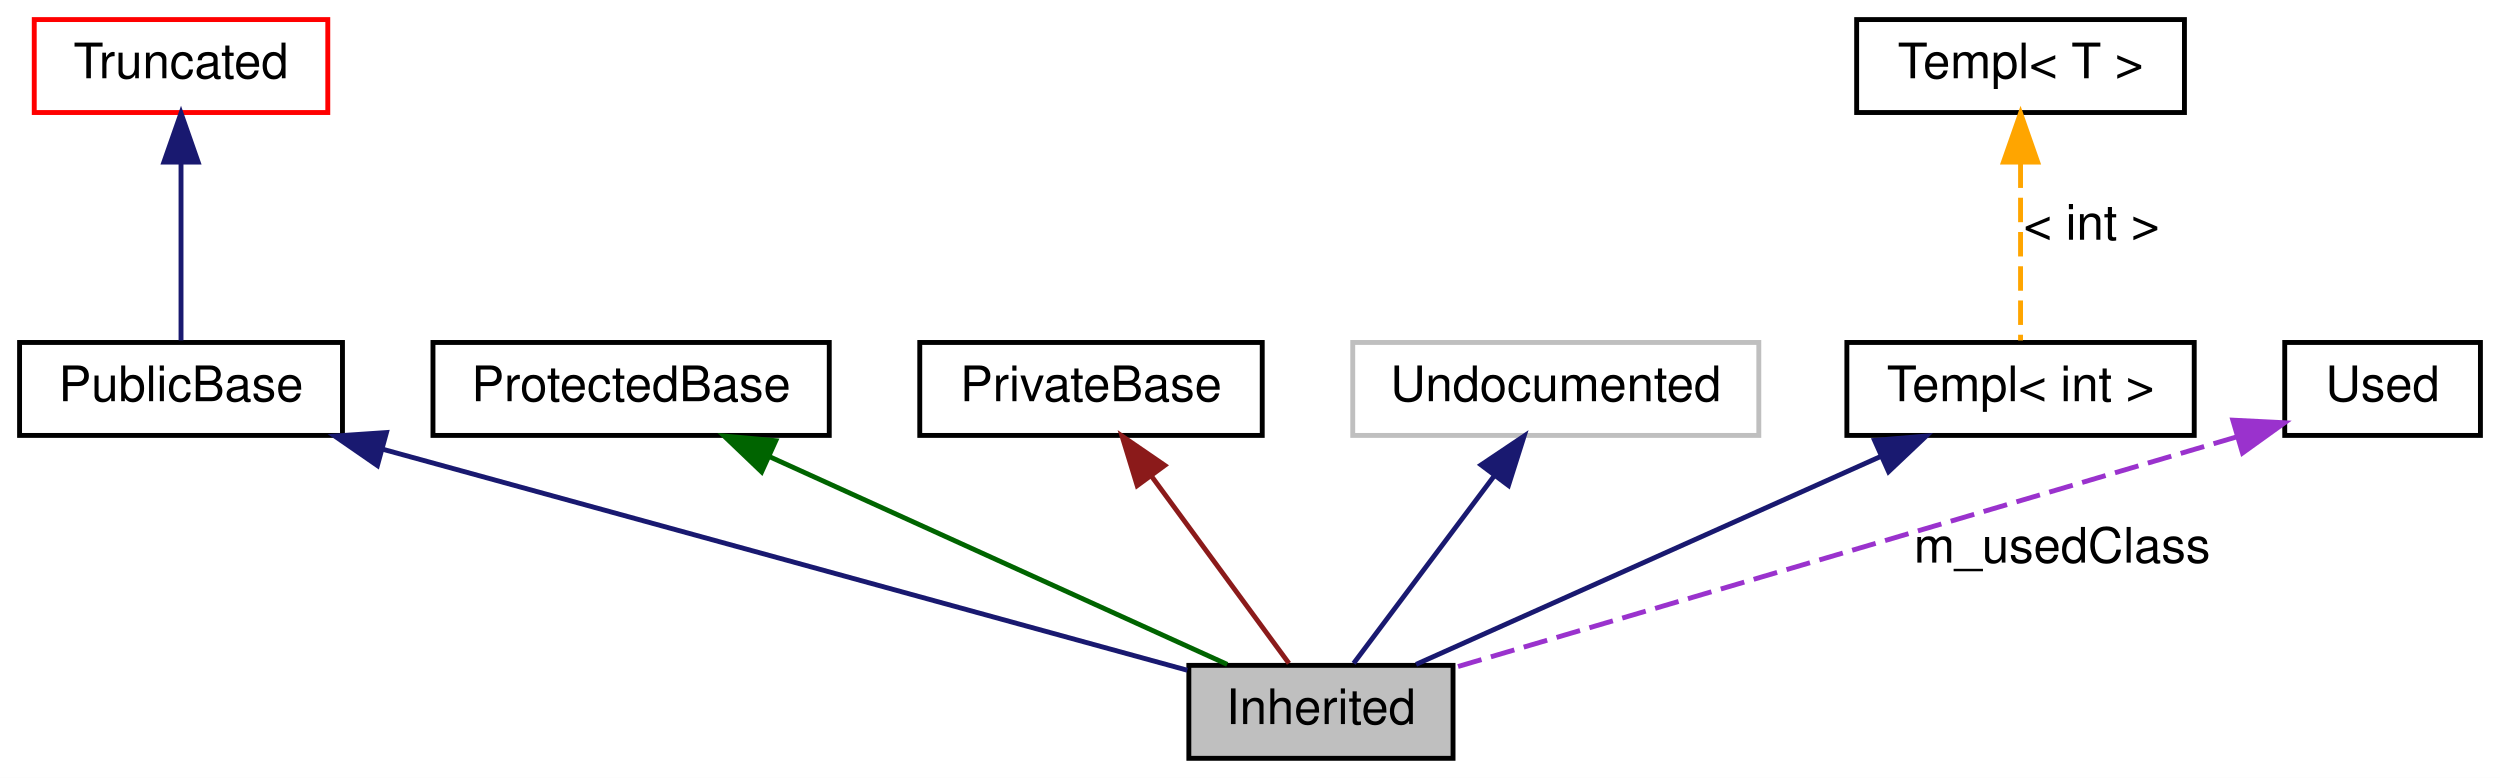
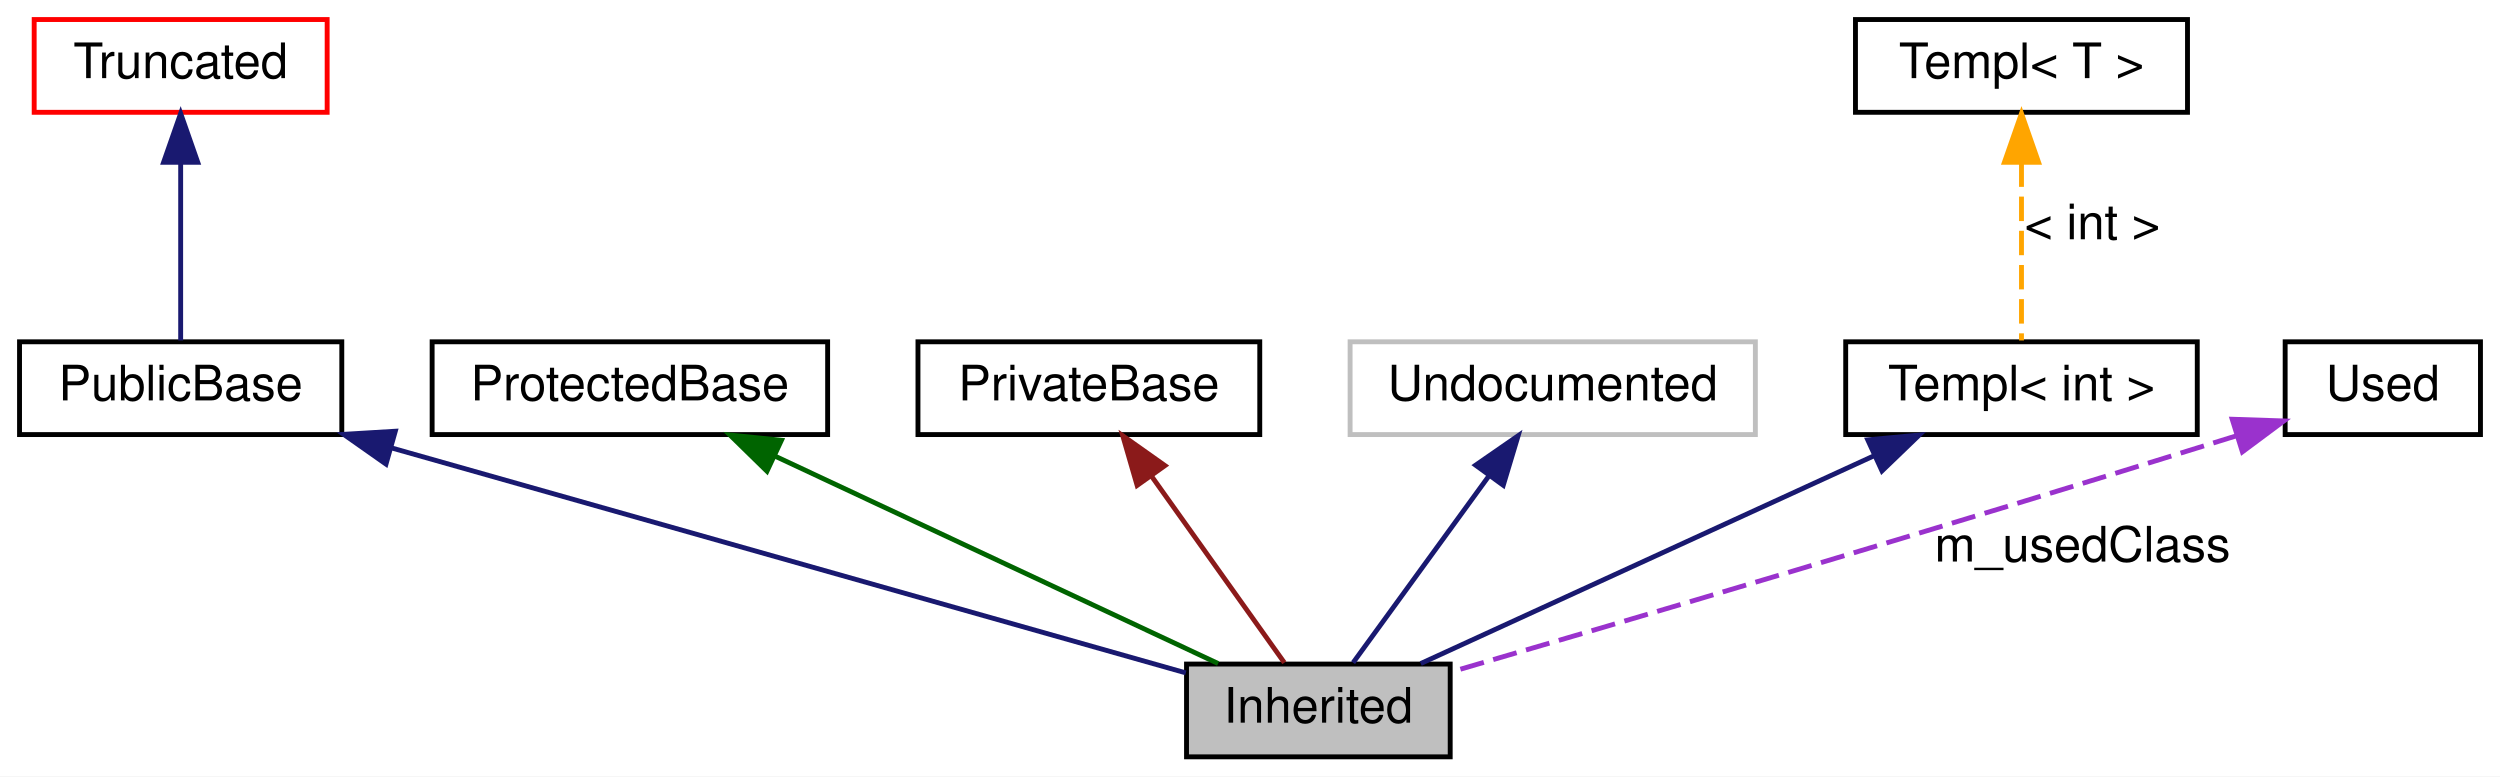
- <svg xmlns="http://www.w3.org/2000/svg" width="511pt" height="159pt" viewBox="0.00 0.00 511.00 159.00">
+ <svg xmlns="http://www.w3.org/2000/svg" xmlns:xlink="http://www.w3.org/1999/xlink" width="512pt" height="159pt" viewBox="0.00 0.00 512.00 159.00">
  <g id="graph0" class="graph" transform="scale(1 1) rotate(0) translate(4 155)">
-     <polygon fill="white" stroke="transparent" points="-4,4 -4,-155 507,-155 507,4 -4,4" />
+     <polygon fill="#ffffff" stroke="transparent" points="-4,4 -4,-155 508,-155 508,4 -4,4" />
    <g id="node1" class="node">
-       <polygon fill="#bfbfbf" stroke="black" points="293,-19 239,-19 239,0 293,0 293,-19" />
-       <text text-anchor="middle" x="266" y="-7" font-family="Helvetica,sans-Serif" font-size="10.00">Inherited</text>
+       <polygon fill="#bfbfbf" stroke="#000000" points="293,-19 239,-19 239,0 293,0 293,-19" />
+       <text text-anchor="middle" x="266" y="-7" font-family="Helvetica,sans-Serif" font-size="10.00" fill="#000000">Inherited</text>
    </g>
    <g id="node2" class="node">
-       <polygon fill="none" stroke="black" points="66,-85 0,-85 0,-66 66,-66 66,-85" />
-       <text text-anchor="middle" x="33" y="-73" font-family="Helvetica,sans-Serif" font-size="10.00">PublicBase</text>
+       <g id="a_node2">
+         <a xlink:href="$classPublicBase.html" xlink:title="PublicBase">
+           <polygon fill="none" stroke="#000000" points="66,-85 0,-85 0,-66 66,-66 66,-85" />
+           <text text-anchor="middle" x="33" y="-73" font-family="Helvetica,sans-Serif" font-size="10.00" fill="#000000">PublicBase</text>
+         </a>
+       </g>
    </g>
    <g id="edge1" class="edge">
-       <path fill="none" stroke="midnightblue" d="M74.07,-63.22C121.46,-50.2 198.08,-29.16 238.69,-18" />
-       <polygon fill="midnightblue" stroke="midnightblue" points="73.14,-59.84 64.42,-65.87 74.99,-66.59 73.14,-59.84" />
+       <path fill="none" stroke="#191970" d="M76.097,-63.292C123.686,-49.812 198.849,-28.521 238.85,-17.191" />
+       <polygon fill="#191970" stroke="#191970" points="75.051,-59.951 66.383,-66.044 76.959,-66.686 75.051,-59.951" />
    </g>
    <g id="node3" class="node">
-       <polygon fill="none" stroke="red" points="63,-151 3,-151 3,-132 63,-132 63,-151" />
-       <text text-anchor="middle" x="33" y="-139" font-family="Helvetica,sans-Serif" font-size="10.00">Truncated</text>
+       <g id="a_node3">
+         <a xlink:href="$classTruncated.html" xlink:title="Truncated">
+           <polygon fill="none" stroke="#ff0000" points="63,-151 3,-151 3,-132 63,-132 63,-151" />
+           <text text-anchor="middle" x="33" y="-139" font-family="Helvetica,sans-Serif" font-size="10.00" fill="#000000">Truncated</text>
+         </a>
+       </g>
    </g>
    <g id="edge2" class="edge">
-       <path fill="none" stroke="midnightblue" d="M33,-121.58C33,-109.63 33,-94.72 33,-85.41" />
-       <polygon fill="midnightblue" stroke="midnightblue" points="29.5,-121.87 33,-131.87 36.5,-121.87 29.5,-121.87" />
+       <path fill="none" stroke="#191970" d="M33,-121.732C33,-109.697 33,-94.847 33,-85.278" />
+       <polygon fill="#191970" stroke="#191970" points="29.5,-121.761 33,-131.762 36.5,-121.761 29.5,-121.761" />
    </g>
    <g id="node4" class="node">
-       <polygon fill="none" stroke="black" points="165.5,-85 84.5,-85 84.5,-66 165.5,-66 165.5,-85" />
-       <text text-anchor="middle" x="125" y="-73" font-family="Helvetica,sans-Serif" font-size="10.00">ProtectedBase</text>
+       <g id="a_node4">
+         <a xlink:href="$classProtectedBase.html" xlink:title="ProtectedBase">
+           <polygon fill="none" stroke="#000000" points="165.5,-85 84.5,-85 84.5,-66 165.5,-66 165.5,-85" />
+           <text text-anchor="middle" x="125" y="-73" font-family="Helvetica,sans-Serif" font-size="10.00" fill="#000000">ProtectedBase</text>
+         </a>
+       </g>
    </g>
    <g id="edge3" class="edge">
-       <path fill="none" stroke="darkgreen" d="M153.21,-61.69C181,-49.08 222.69,-30.16 246.84,-19.2" />
-       <polygon fill="darkgreen" stroke="darkgreen" points="151.68,-58.55 144.02,-65.87 154.57,-64.92 151.68,-58.55" />
+       <path fill="none" stroke="#006400" d="M154.574,-61.657C181.823,-48.902 221.549,-30.307 245.473,-19.108" />
+       <polygon fill="#006400" stroke="#006400" points="153.076,-58.494 145.503,-65.903 156.043,-64.834 153.076,-58.494" />
    </g>
    <g id="node5" class="node">
-       <polygon fill="none" stroke="black" points="254,-85 184,-85 184,-66 254,-66 254,-85" />
-       <text text-anchor="middle" x="219" y="-73" font-family="Helvetica,sans-Serif" font-size="10.00">PrivateBase</text>
+       <g id="a_node5">
+         <a xlink:href="$classPrivateBase.html" xlink:title="PrivateBase">
+           <polygon fill="none" stroke="#000000" points="254,-85 184,-85 184,-66 254,-66 254,-85" />
+           <text text-anchor="middle" x="219" y="-73" font-family="Helvetica,sans-Serif" font-size="10.00" fill="#000000">PrivateBase</text>
+         </a>
+       </g>
    </g>
    <g id="edge4" class="edge">
-       <path fill="none" stroke="#8b1a1a" d="M231.29,-57.77C240.3,-45.49 252.2,-29.3 259.46,-19.41" />
-       <polygon fill="#8b1a1a" stroke="#8b1a1a" points="228.44,-55.74 225.34,-65.87 234.08,-59.88 228.44,-55.74" />
+       <path fill="none" stroke="#8b1a1a" d="M231.782,-57.551C240.559,-45.226 251.875,-29.335 259.036,-19.279" />
+       <polygon fill="#8b1a1a" stroke="#8b1a1a" points="228.885,-55.586 225.935,-65.761 234.587,-59.646 228.885,-55.586" />
    </g>
    <g id="node6" class="node">
      <polygon fill="none" stroke="#bfbfbf" points="355.5,-85 272.5,-85 272.5,-66 355.5,-66 355.5,-85" />
-       <text text-anchor="middle" x="314" y="-73" font-family="Helvetica,sans-Serif" font-size="10.00">Undocumented</text>
+       <text text-anchor="middle" x="314" y="-73" font-family="Helvetica,sans-Serif" font-size="10.00" fill="#000000">Undocumented</text>
    </g>
    <g id="edge5" class="edge">
-       <path fill="none" stroke="midnightblue" d="M301.45,-57.77C292.24,-45.49 280.1,-29.3 272.68,-19.41" />
-       <polygon fill="midnightblue" stroke="midnightblue" points="298.73,-59.97 307.53,-65.87 304.33,-55.77 298.73,-59.97" />
+       <path fill="none" stroke="#191970" d="M300.946,-57.551C291.982,-45.226 280.426,-29.335 273.112,-19.279" />
+       <polygon fill="#191970" stroke="#191970" points="298.205,-59.733 306.917,-65.761 303.866,-55.615 298.205,-59.733" />
    </g>
    <g id="node7" class="node">
-       <polygon fill="none" stroke="black" points="444.5,-85 373.5,-85 373.5,-66 444.5,-66 444.5,-85" />
-       <text text-anchor="middle" x="409" y="-73" font-family="Helvetica,sans-Serif" font-size="10.00">Templ&lt; int &gt;</text>
+       <g id="a_node7">
+         <a xlink:href="$classTempl.html" xlink:title="Templ&lt; int &gt;">
+           <polygon fill="none" stroke="#000000" points="446,-85 374,-85 374,-66 446,-66 446,-85" />
+           <text text-anchor="middle" x="410" y="-73" font-family="Helvetica,sans-Serif" font-size="10.00" fill="#000000">Templ&lt; int &gt;</text>
+         </a>
+       </g>
    </g>
    <g id="edge6" class="edge">
-       <path fill="none" stroke="midnightblue" d="M380.39,-61.69C352.2,-49.08 309.92,-30.16 285.44,-19.2" />
-       <polygon fill="midnightblue" stroke="midnightblue" points="379.16,-64.98 389.71,-65.87 382.02,-58.59 379.16,-64.98" />
+       <path fill="none" stroke="#191970" d="M379.797,-61.657C351.968,-48.902 311.397,-30.307 286.964,-19.108" />
+       <polygon fill="#191970" stroke="#191970" points="378.512,-64.918 389.061,-65.903 381.429,-58.555 378.512,-64.918" />
    </g>
    <g id="node8" class="node">
-       <polygon fill="none" stroke="black" points="442.5,-151 375.5,-151 375.5,-132 442.5,-132 442.5,-151" />
-       <text text-anchor="middle" x="409" y="-139" font-family="Helvetica,sans-Serif" font-size="10.00">Templ&lt; T &gt;</text>
+       <g id="a_node8">
+         <a xlink:href="$classTempl.html" xlink:title="Templ&lt; T &gt;">
+           <polygon fill="none" stroke="#000000" points="444,-151 376,-151 376,-132 444,-132 444,-151" />
+           <text text-anchor="middle" x="410" y="-139" font-family="Helvetica,sans-Serif" font-size="10.00" fill="#000000">Templ&lt; T &gt;</text>
+         </a>
+       </g>
    </g>
    <g id="edge7" class="edge">
-       <path fill="none" stroke="orange" stroke-dasharray="5,2" d="M409,-121.58C409,-109.63 409,-94.72 409,-85.41" />
-       <polygon fill="orange" stroke="orange" points="405.5,-121.87 409,-131.87 412.5,-121.87 405.5,-121.87" />
-       <text text-anchor="middle" x="423.5" y="-106" font-family="Helvetica,sans-Serif" font-size="10.00">&lt; int &gt;</text>
+       <path fill="none" stroke="#ffa500" stroke-dasharray="5,2" d="M410,-121.732C410,-109.697 410,-94.847 410,-85.278" />
+       <polygon fill="#ffa500" stroke="#ffa500" points="406.5,-121.761 410,-131.762 413.5,-121.761 406.5,-121.761" />
+       <text text-anchor="middle" x="424.5" y="-106" font-family="Helvetica,sans-Serif" font-size="10.00" fill="#000000">&lt; int &gt;</text>
    </g>
    <g id="node9" class="node">
-       <polygon fill="none" stroke="black" points="503,-85 463,-85 463,-66 503,-66 503,-85" />
-       <text text-anchor="middle" x="483" y="-73" font-family="Helvetica,sans-Serif" font-size="10.00">Used</text>
+       <g id="a_node9">
+         <a xlink:href="$classUsed.html" xlink:title="Used">
+           <polygon fill="none" stroke="#000000" points="504,-85 464,-85 464,-66 504,-66 504,-85" />
+           <text text-anchor="middle" x="484" y="-73" font-family="Helvetica,sans-Serif" font-size="10.00" fill="#000000">Used</text>
+         </a>
+       </g>
    </g>
    <g id="edge8" class="edge">
-       <path fill="none" stroke="#9a32cd" stroke-dasharray="5,2" d="M453.24,-65.72C410.88,-53.23 333.82,-30.5 293.02,-18.47" />
-       <polygon fill="#9a32cd" stroke="#9a32cd" points="452.39,-69.12 462.97,-68.59 454.37,-62.41 452.39,-69.12" />
-       <text text-anchor="middle" x="417.5" y="-40" font-family="Helvetica,sans-Serif" font-size="10.00">m_usedClass</text>
+       <path fill="none" stroke="#9a32cd" stroke-dasharray="5,2" d="M454.051,-65.756C391.121,-46.115 328.306,-27.625 293.298,-17.418" />
+       <polygon fill="#9a32cd" stroke="#9a32cd" points="453.151,-69.141 463.74,-68.789 455.242,-62.461 453.151,-69.141" />
+       <text text-anchor="middle" x="422.5" y="-40" font-family="Helvetica,sans-Serif" font-size="10.00" fill="#000000">m_usedClass</text>
    </g>
  </g>
</svg>
